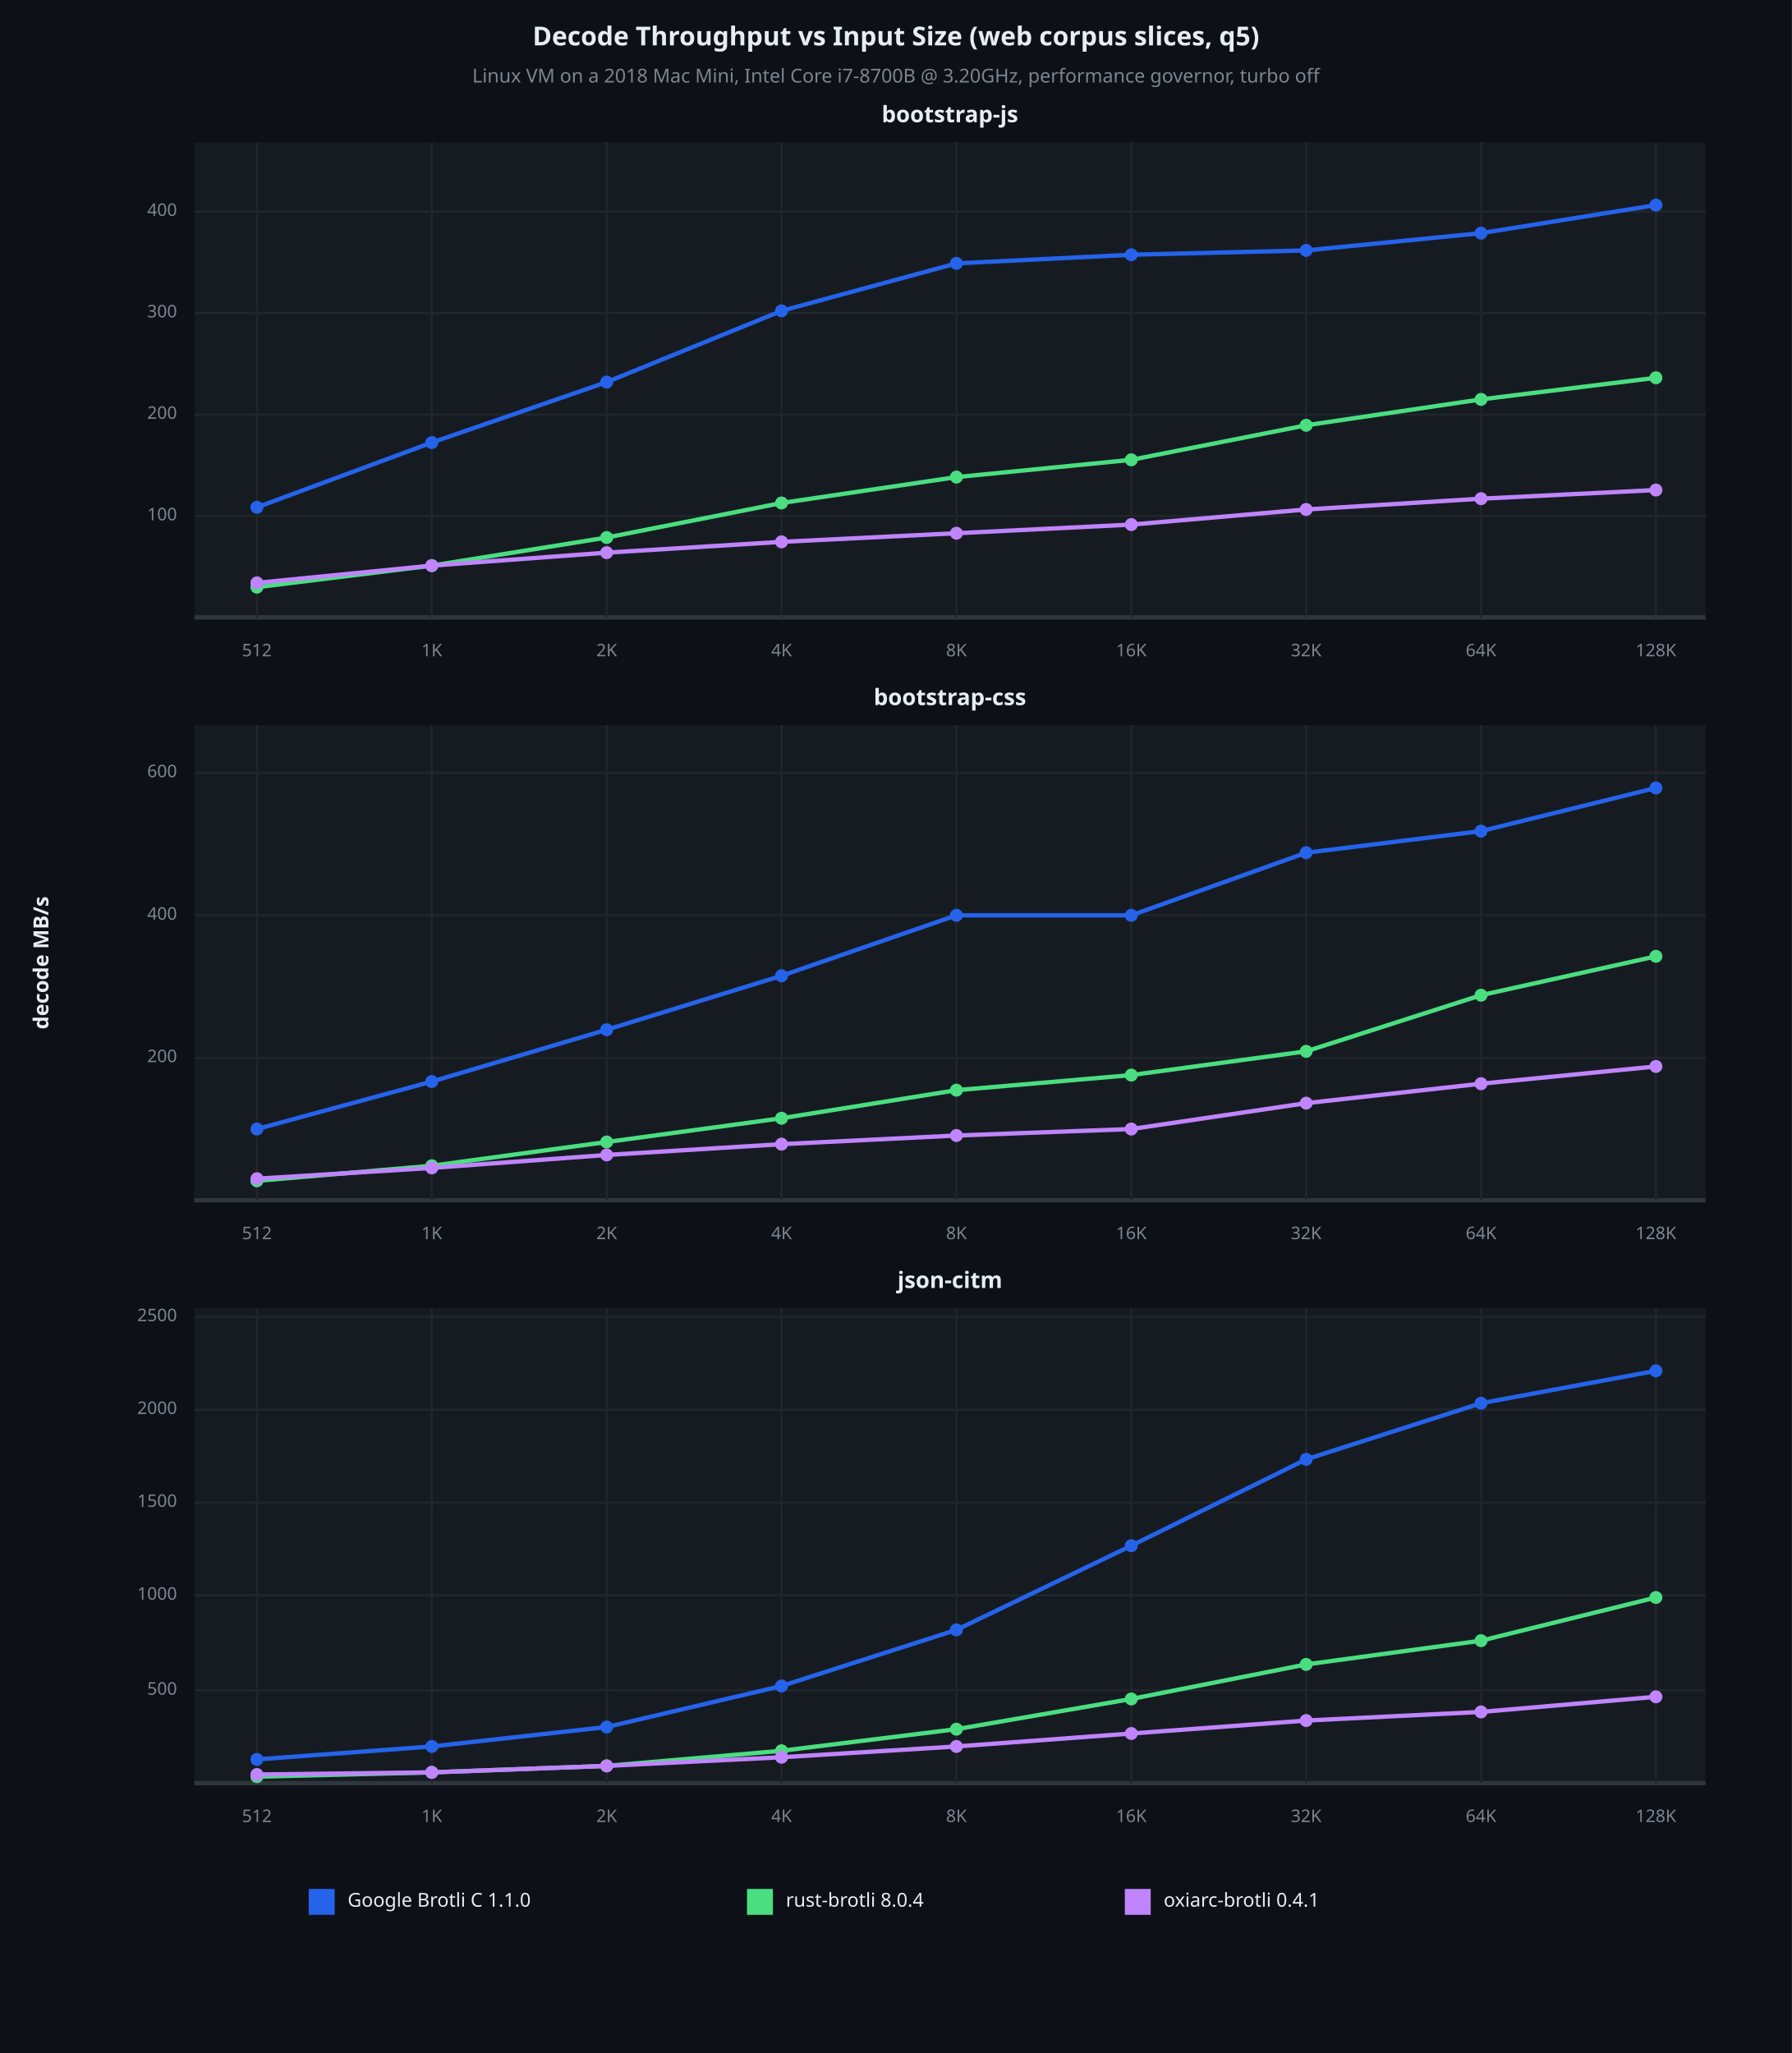
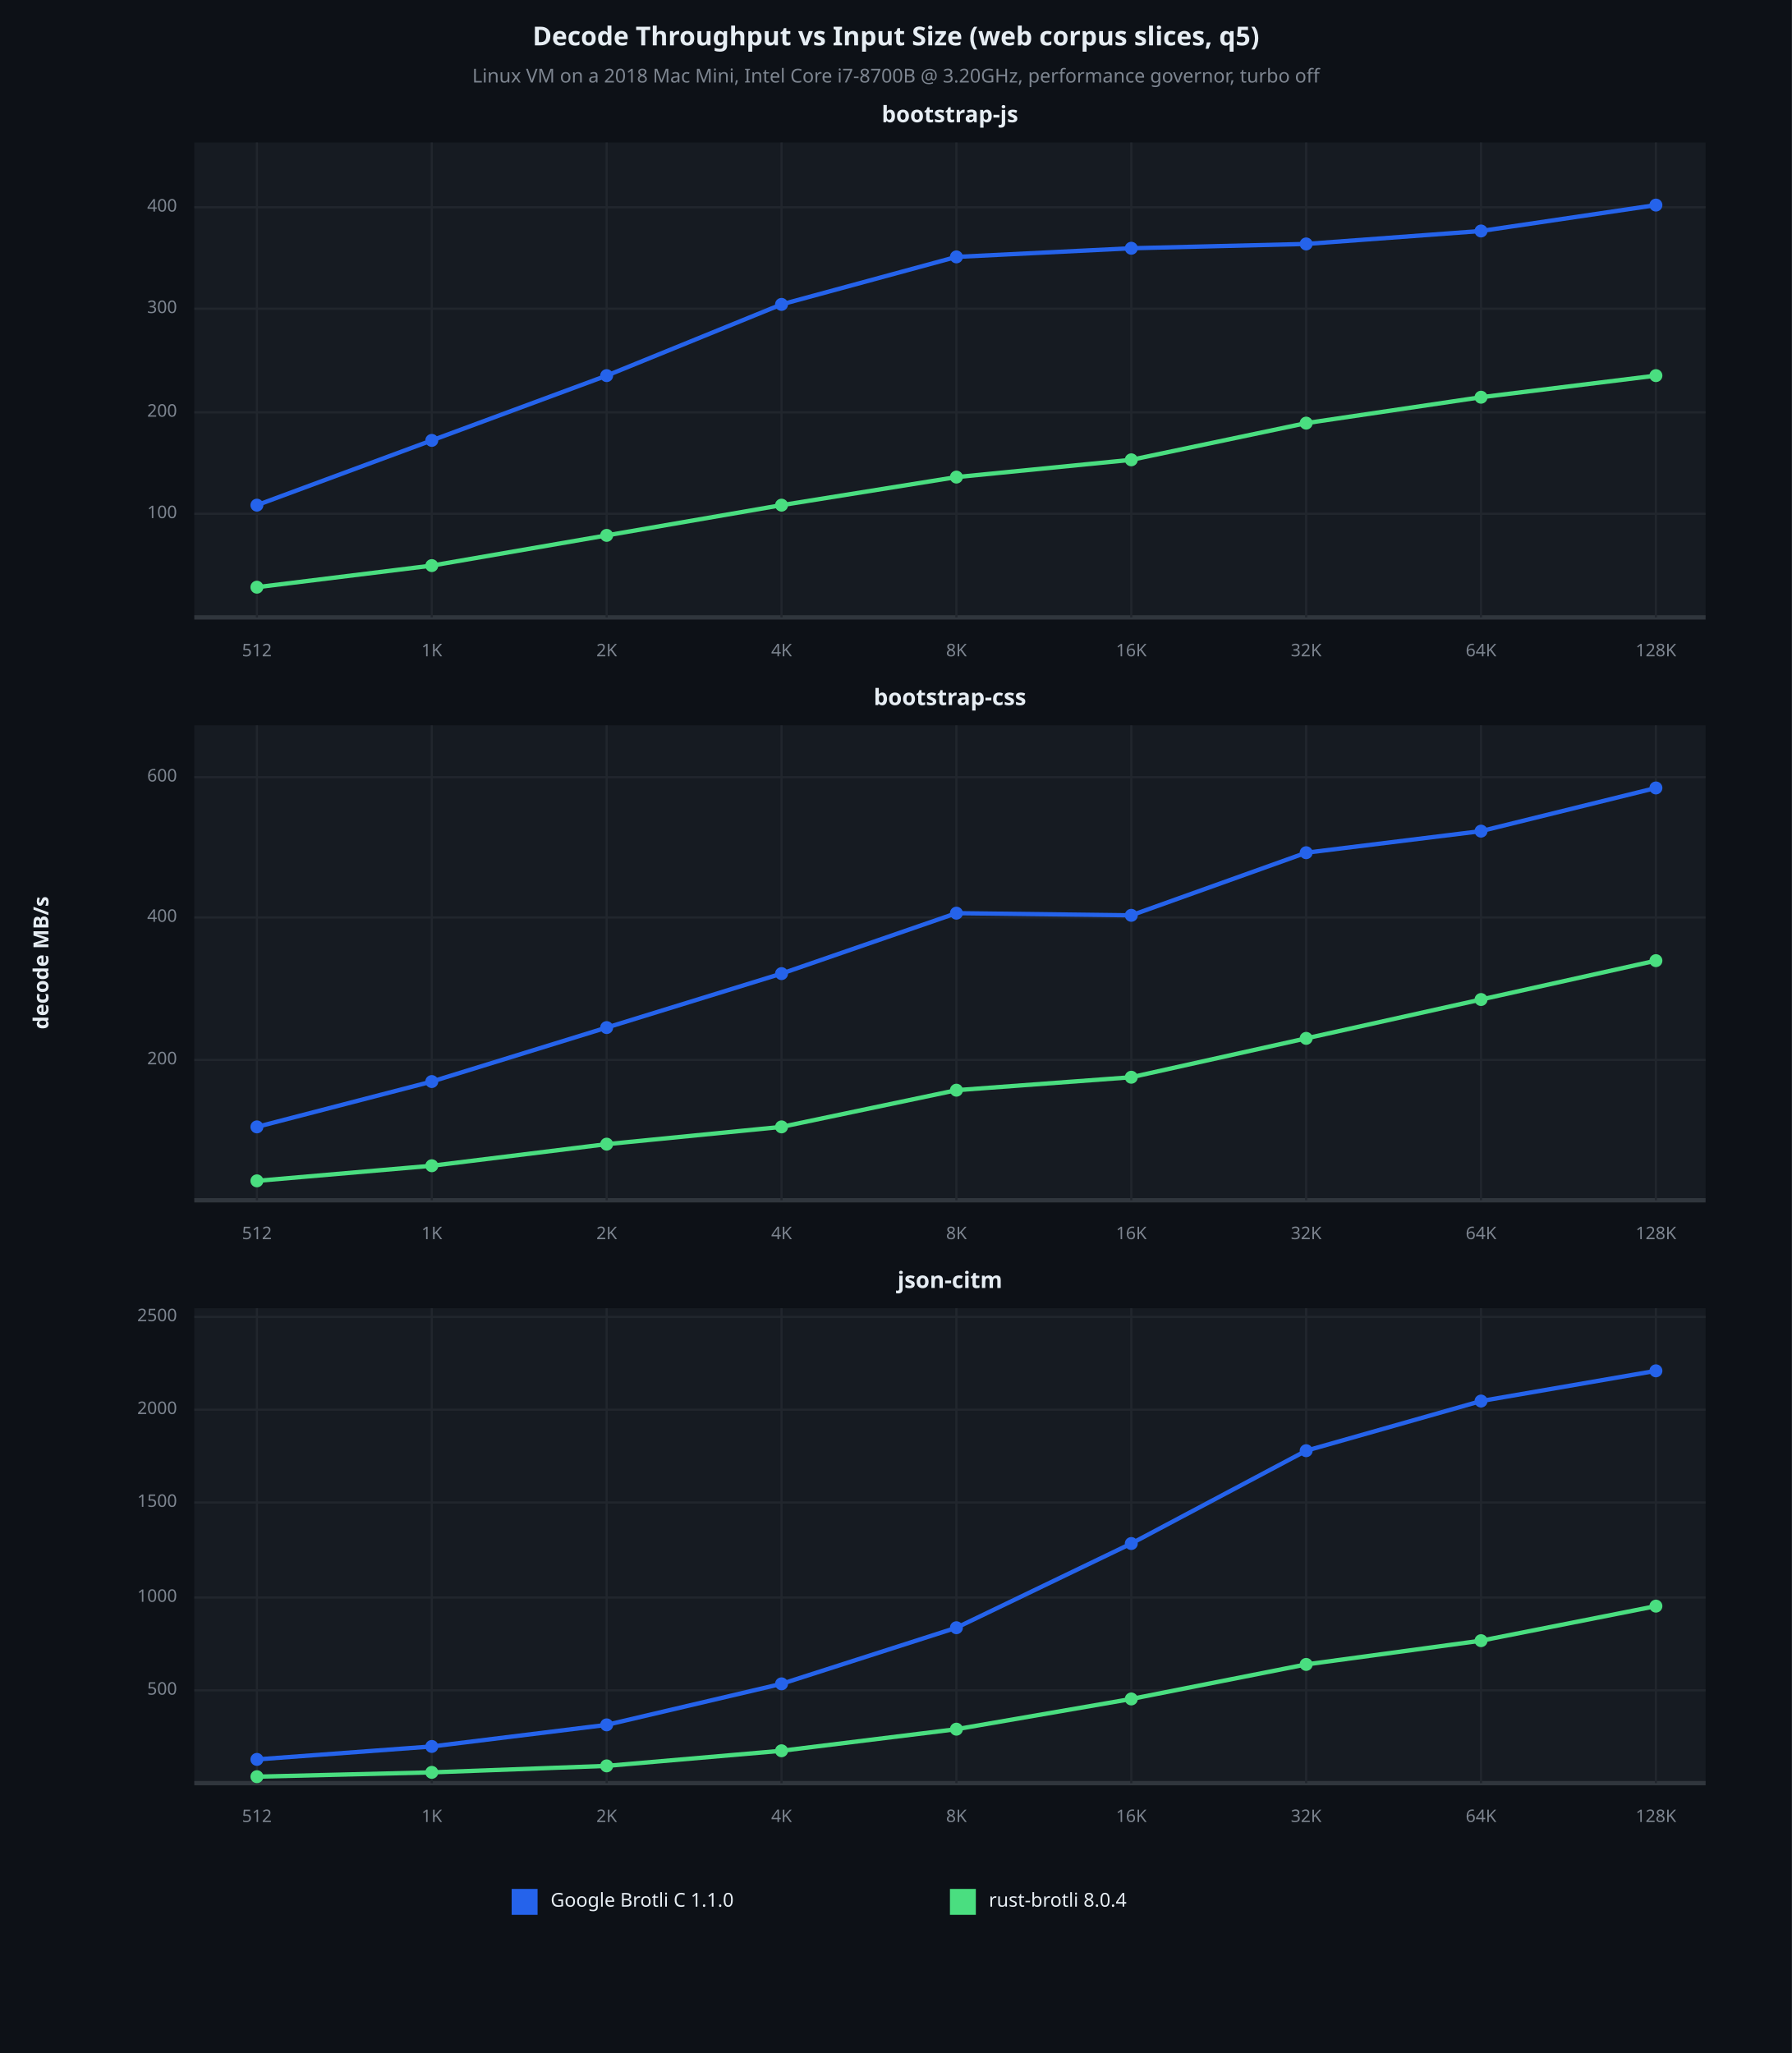
<svg xmlns="http://www.w3.org/2000/svg" viewBox="0 0 830 951" font-family="system-ui, -apple-system, sans-serif">
  <rect x="0" y="0" width="830" height="951" opacity="1" fill="#0D1117" stroke="none" />
  <text x="415" y="18" dy="0.5ex" text-anchor="middle" font-family="sans-serif" font-size="12.097" opacity="1" fill="#E6EDF3" font-weight="bold">
Decode Throughput vs Input Size (web corpus slices, q5)
</text>
  <text x="415" y="36" dy="0.5ex" text-anchor="middle" font-family="sans-serif" font-size="8.871" opacity="1" fill="#7D8590">
Linux VM on a 2018 Mac Mini, Intel Core i7-8700B @ 3.20GHz, performance governor, turbo off
</text>
  <rect x="90" y="66" width="700" height="220" opacity="1" fill="#161B22" stroke="none" />
  <text x="440" y="54" dy="0.5ex" text-anchor="middle" font-family="sans-serif" font-size="10.484" opacity="1" fill="#E6EDF3" font-weight="bold">
bootstrap-js
</text>
  <polyline fill="none" opacity="1" stroke="#30363D" stroke-width="2" points="90,286 790,286 " />
  <polyline fill="none" opacity="1" stroke="#21262D" stroke-width="1" points="119,66 119,286 " />
  <text x="119" y="302" dy="0.5ex" text-anchor="middle" font-family="sans-serif" font-size="8.065" opacity="1" fill="#7D8590">
512
</text>
  <polyline fill="none" opacity="1" stroke="#21262D" stroke-width="1" points="200,66 200,286 " />
  <text x="200" y="302" dy="0.5ex" text-anchor="middle" font-family="sans-serif" font-size="8.065" opacity="1" fill="#7D8590">
1K
</text>
  <polyline fill="none" opacity="1" stroke="#21262D" stroke-width="1" points="281,66 281,286 " />
  <text x="281" y="302" dy="0.5ex" text-anchor="middle" font-family="sans-serif" font-size="8.065" opacity="1" fill="#7D8590">
2K
</text>
  <polyline fill="none" opacity="1" stroke="#21262D" stroke-width="1" points="362,66 362,286 " />
  <text x="362" y="302" dy="0.5ex" text-anchor="middle" font-family="sans-serif" font-size="8.065" opacity="1" fill="#7D8590">
4K
</text>
  <polyline fill="none" opacity="1" stroke="#21262D" stroke-width="1" points="443,66 443,286 " />
  <text x="443" y="302" dy="0.5ex" text-anchor="middle" font-family="sans-serif" font-size="8.065" opacity="1" fill="#7D8590">
8K
</text>
  <polyline fill="none" opacity="1" stroke="#21262D" stroke-width="1" points="524,66 524,286 " />
  <text x="524" y="302" dy="0.5ex" text-anchor="middle" font-family="sans-serif" font-size="8.065" opacity="1" fill="#7D8590">
16K
</text>
  <polyline fill="none" opacity="1" stroke="#21262D" stroke-width="1" points="605,66 605,286 " />
  <text x="605" y="302" dy="0.5ex" text-anchor="middle" font-family="sans-serif" font-size="8.065" opacity="1" fill="#7D8590">
32K
</text>
  <polyline fill="none" opacity="1" stroke="#21262D" stroke-width="1" points="686,66 686,286 " />
  <text x="686" y="302" dy="0.5ex" text-anchor="middle" font-family="sans-serif" font-size="8.065" opacity="1" fill="#7D8590">
64K
</text>
  <polyline fill="none" opacity="1" stroke="#21262D" stroke-width="1" points="767,66 767,286 " />
  <text x="767" y="302" dy="0.5ex" text-anchor="middle" font-family="sans-serif" font-size="8.065" opacity="1" fill="#7D8590">
128K
</text>
-   <polyline fill="none" opacity="1" stroke="#21262D" stroke-width="1" points="90,239 790,239 " />
-   <text x="82" y="239" dy="0.5ex" text-anchor="end" font-family="sans-serif" font-size="8.065" opacity="1" fill="#7D8590">
+   <polyline fill="none" opacity="1" stroke="#21262D" stroke-width="1" points="90,238 790,238 " />
+   <text x="82" y="238" dy="0.5ex" text-anchor="end" font-family="sans-serif" font-size="8.065" opacity="1" fill="#7D8590">
100
</text>
-   <polyline fill="none" opacity="1" stroke="#21262D" stroke-width="1" points="90,192 790,192 " />
-   <text x="82" y="192" dy="0.5ex" text-anchor="end" font-family="sans-serif" font-size="8.065" opacity="1" fill="#7D8590">
+   <polyline fill="none" opacity="1" stroke="#21262D" stroke-width="1" points="90,191 790,191 " />
+   <text x="82" y="191" dy="0.5ex" text-anchor="end" font-family="sans-serif" font-size="8.065" opacity="1" fill="#7D8590">
200
</text>
-   <polyline fill="none" opacity="1" stroke="#21262D" stroke-width="1" points="90,145 790,145 " />
-   <text x="82" y="145" dy="0.5ex" text-anchor="end" font-family="sans-serif" font-size="8.065" opacity="1" fill="#7D8590">
+   <polyline fill="none" opacity="1" stroke="#21262D" stroke-width="1" points="90,143 790,143 " />
+   <text x="82" y="143" dy="0.5ex" text-anchor="end" font-family="sans-serif" font-size="8.065" opacity="1" fill="#7D8590">
300
</text>
-   <polyline fill="none" opacity="1" stroke="#21262D" stroke-width="1" points="90,98 790,98 " />
-   <text x="82" y="98" dy="0.5ex" text-anchor="end" font-family="sans-serif" font-size="8.065" opacity="1" fill="#7D8590">
+   <polyline fill="none" opacity="1" stroke="#21262D" stroke-width="1" points="90,96 790,96 " />
+   <text x="82" y="96" dy="0.5ex" text-anchor="end" font-family="sans-serif" font-size="8.065" opacity="1" fill="#7D8590">
400
</text>
-   <polyline fill="none" opacity="1" stroke="#2563EB" stroke-width="2" points="119,235 200,205 281,177 362,144 443,122 524,118 605,116 686,108 767,95 " />
-   <circle cx="119" cy="235" r="3" opacity="1" fill="#2563EB" stroke="none" stroke-width="1" />
-   <circle cx="200" cy="205" r="3" opacity="1" fill="#2563EB" stroke="none" stroke-width="1" />
-   <circle cx="281" cy="177" r="3" opacity="1" fill="#2563EB" stroke="none" stroke-width="1" />
-   <circle cx="362" cy="144" r="3" opacity="1" fill="#2563EB" stroke="none" stroke-width="1" />
-   <circle cx="443" cy="122" r="3" opacity="1" fill="#2563EB" stroke="none" stroke-width="1" />
-   <circle cx="524" cy="118" r="3" opacity="1" fill="#2563EB" stroke="none" stroke-width="1" />
-   <circle cx="605" cy="116" r="3" opacity="1" fill="#2563EB" stroke="none" stroke-width="1" />
-   <circle cx="686" cy="108" r="3" opacity="1" fill="#2563EB" stroke="none" stroke-width="1" />
+   <polyline fill="none" opacity="1" stroke="#2563EB" stroke-width="2" points="119,234 200,204 281,174 362,141 443,119 524,115 605,113 686,107 767,95 " />
+   <circle cx="119" cy="234" r="3" opacity="1" fill="#2563EB" stroke="none" stroke-width="1" />
+   <circle cx="200" cy="204" r="3" opacity="1" fill="#2563EB" stroke="none" stroke-width="1" />
+   <circle cx="281" cy="174" r="3" opacity="1" fill="#2563EB" stroke="none" stroke-width="1" />
+   <circle cx="362" cy="141" r="3" opacity="1" fill="#2563EB" stroke="none" stroke-width="1" />
+   <circle cx="443" cy="119" r="3" opacity="1" fill="#2563EB" stroke="none" stroke-width="1" />
+   <circle cx="524" cy="115" r="3" opacity="1" fill="#2563EB" stroke="none" stroke-width="1" />
+   <circle cx="605" cy="113" r="3" opacity="1" fill="#2563EB" stroke="none" stroke-width="1" />
+   <circle cx="686" cy="107" r="3" opacity="1" fill="#2563EB" stroke="none" stroke-width="1" />
  <circle cx="767" cy="95" r="3" opacity="1" fill="#2563EB" stroke="none" stroke-width="1" />
-   <polyline fill="none" opacity="1" stroke="#4ADE80" stroke-width="2" points="119,272 200,262 281,249 362,233 443,221 524,213 605,197 686,185 767,175 " />
+   <polyline fill="none" opacity="1" stroke="#4ADE80" stroke-width="2" points="119,272 200,262 281,248 362,234 443,221 524,213 605,196 686,184 767,174 " />
  <circle cx="119" cy="272" r="3" opacity="1" fill="#4ADE80" stroke="none" stroke-width="1" />
  <circle cx="200" cy="262" r="3" opacity="1" fill="#4ADE80" stroke="none" stroke-width="1" />
-   <circle cx="281" cy="249" r="3" opacity="1" fill="#4ADE80" stroke="none" stroke-width="1" />
-   <circle cx="362" cy="233" r="3" opacity="1" fill="#4ADE80" stroke="none" stroke-width="1" />
+   <circle cx="281" cy="248" r="3" opacity="1" fill="#4ADE80" stroke="none" stroke-width="1" />
+   <circle cx="362" cy="234" r="3" opacity="1" fill="#4ADE80" stroke="none" stroke-width="1" />
  <circle cx="443" cy="221" r="3" opacity="1" fill="#4ADE80" stroke="none" stroke-width="1" />
  <circle cx="524" cy="213" r="3" opacity="1" fill="#4ADE80" stroke="none" stroke-width="1" />
-   <circle cx="605" cy="197" r="3" opacity="1" fill="#4ADE80" stroke="none" stroke-width="1" />
-   <circle cx="686" cy="185" r="3" opacity="1" fill="#4ADE80" stroke="none" stroke-width="1" />
-   <circle cx="767" cy="175" r="3" opacity="1" fill="#4ADE80" stroke="none" stroke-width="1" />
-   <polyline fill="none" opacity="1" stroke="#C084FC" stroke-width="2" points="119,270 200,262 281,256 362,251 443,247 524,243 605,236 686,231 767,227 " />
-   <circle cx="119" cy="270" r="3" opacity="1" fill="#C084FC" stroke="none" stroke-width="1" />
-   <circle cx="200" cy="262" r="3" opacity="1" fill="#C084FC" stroke="none" stroke-width="1" />
-   <circle cx="281" cy="256" r="3" opacity="1" fill="#C084FC" stroke="none" stroke-width="1" />
-   <circle cx="362" cy="251" r="3" opacity="1" fill="#C084FC" stroke="none" stroke-width="1" />
-   <circle cx="443" cy="247" r="3" opacity="1" fill="#C084FC" stroke="none" stroke-width="1" />
-   <circle cx="524" cy="243" r="3" opacity="1" fill="#C084FC" stroke="none" stroke-width="1" />
-   <circle cx="605" cy="236" r="3" opacity="1" fill="#C084FC" stroke="none" stroke-width="1" />
-   <circle cx="686" cy="231" r="3" opacity="1" fill="#C084FC" stroke="none" stroke-width="1" />
-   <circle cx="767" cy="227" r="3" opacity="1" fill="#C084FC" stroke="none" stroke-width="1" />
+   <circle cx="605" cy="196" r="3" opacity="1" fill="#4ADE80" stroke="none" stroke-width="1" />
+   <circle cx="686" cy="184" r="3" opacity="1" fill="#4ADE80" stroke="none" stroke-width="1" />
+   <circle cx="767" cy="174" r="3" opacity="1" fill="#4ADE80" stroke="none" stroke-width="1" />
  <rect x="90" y="336" width="700" height="220" opacity="1" fill="#161B22" stroke="none" />
  <text x="440" y="324" dy="0.5ex" text-anchor="middle" font-family="sans-serif" font-size="10.484" opacity="1" fill="#E6EDF3" font-weight="bold">
bootstrap-css
</text>
  <polyline fill="none" opacity="1" stroke="#30363D" stroke-width="2" points="90,556 790,556 " />
  <polyline fill="none" opacity="1" stroke="#21262D" stroke-width="1" points="119,336 119,556 " />
  <text x="119" y="572" dy="0.5ex" text-anchor="middle" font-family="sans-serif" font-size="8.065" opacity="1" fill="#7D8590">
512
</text>
  <polyline fill="none" opacity="1" stroke="#21262D" stroke-width="1" points="200,336 200,556 " />
  <text x="200" y="572" dy="0.5ex" text-anchor="middle" font-family="sans-serif" font-size="8.065" opacity="1" fill="#7D8590">
1K
</text>
  <polyline fill="none" opacity="1" stroke="#21262D" stroke-width="1" points="281,336 281,556 " />
  <text x="281" y="572" dy="0.5ex" text-anchor="middle" font-family="sans-serif" font-size="8.065" opacity="1" fill="#7D8590">
2K
</text>
  <polyline fill="none" opacity="1" stroke="#21262D" stroke-width="1" points="362,336 362,556 " />
  <text x="362" y="572" dy="0.5ex" text-anchor="middle" font-family="sans-serif" font-size="8.065" opacity="1" fill="#7D8590">
4K
</text>
  <polyline fill="none" opacity="1" stroke="#21262D" stroke-width="1" points="443,336 443,556 " />
  <text x="443" y="572" dy="0.5ex" text-anchor="middle" font-family="sans-serif" font-size="8.065" opacity="1" fill="#7D8590">
8K
</text>
  <polyline fill="none" opacity="1" stroke="#21262D" stroke-width="1" points="524,336 524,556 " />
  <text x="524" y="572" dy="0.5ex" text-anchor="middle" font-family="sans-serif" font-size="8.065" opacity="1" fill="#7D8590">
16K
</text>
  <polyline fill="none" opacity="1" stroke="#21262D" stroke-width="1" points="605,336 605,556 " />
  <text x="605" y="572" dy="0.5ex" text-anchor="middle" font-family="sans-serif" font-size="8.065" opacity="1" fill="#7D8590">
32K
</text>
  <polyline fill="none" opacity="1" stroke="#21262D" stroke-width="1" points="686,336 686,556 " />
  <text x="686" y="572" dy="0.5ex" text-anchor="middle" font-family="sans-serif" font-size="8.065" opacity="1" fill="#7D8590">
64K
</text>
  <polyline fill="none" opacity="1" stroke="#21262D" stroke-width="1" points="767,336 767,556 " />
  <text x="767" y="572" dy="0.5ex" text-anchor="middle" font-family="sans-serif" font-size="8.065" opacity="1" fill="#7D8590">
128K
</text>
-   <polyline fill="none" opacity="1" stroke="#21262D" stroke-width="1" points="90,490 790,490 " />
-   <text x="82" y="490" dy="0.5ex" text-anchor="end" font-family="sans-serif" font-size="8.065" opacity="1" fill="#7D8590">
+   <polyline fill="none" opacity="1" stroke="#21262D" stroke-width="1" points="90,491 790,491 " />
+   <text x="82" y="491" dy="0.5ex" text-anchor="end" font-family="sans-serif" font-size="8.065" opacity="1" fill="#7D8590">
200
</text>
-   <polyline fill="none" opacity="1" stroke="#21262D" stroke-width="1" points="90,424 790,424 " />
-   <text x="82" y="424" dy="0.5ex" text-anchor="end" font-family="sans-serif" font-size="8.065" opacity="1" fill="#7D8590">
+   <polyline fill="none" opacity="1" stroke="#21262D" stroke-width="1" points="90,425 790,425 " />
+   <text x="82" y="425" dy="0.5ex" text-anchor="end" font-family="sans-serif" font-size="8.065" opacity="1" fill="#7D8590">
400
</text>
-   <polyline fill="none" opacity="1" stroke="#21262D" stroke-width="1" points="90,358 790,358 " />
-   <text x="82" y="358" dy="0.5ex" text-anchor="end" font-family="sans-serif" font-size="8.065" opacity="1" fill="#7D8590">
+   <polyline fill="none" opacity="1" stroke="#21262D" stroke-width="1" points="90,360 790,360 " />
+   <text x="82" y="360" dy="0.5ex" text-anchor="end" font-family="sans-serif" font-size="8.065" opacity="1" fill="#7D8590">
600
</text>
-   <polyline fill="none" opacity="1" stroke="#2563EB" stroke-width="2" points="119,523 200,501 281,477 362,452 443,424 524,424 605,395 686,385 767,365 " />
-   <circle cx="119" cy="523" r="3" opacity="1" fill="#2563EB" stroke="none" stroke-width="1" />
+   <polyline fill="none" opacity="1" stroke="#2563EB" stroke-width="2" points="119,522 200,501 281,476 362,451 443,423 524,424 605,395 686,385 767,365 " />
+   <circle cx="119" cy="522" r="3" opacity="1" fill="#2563EB" stroke="none" stroke-width="1" />
  <circle cx="200" cy="501" r="3" opacity="1" fill="#2563EB" stroke="none" stroke-width="1" />
-   <circle cx="281" cy="477" r="3" opacity="1" fill="#2563EB" stroke="none" stroke-width="1" />
-   <circle cx="362" cy="452" r="3" opacity="1" fill="#2563EB" stroke="none" stroke-width="1" />
-   <circle cx="443" cy="424" r="3" opacity="1" fill="#2563EB" stroke="none" stroke-width="1" />
+   <circle cx="281" cy="476" r="3" opacity="1" fill="#2563EB" stroke="none" stroke-width="1" />
+   <circle cx="362" cy="451" r="3" opacity="1" fill="#2563EB" stroke="none" stroke-width="1" />
+   <circle cx="443" cy="423" r="3" opacity="1" fill="#2563EB" stroke="none" stroke-width="1" />
  <circle cx="524" cy="424" r="3" opacity="1" fill="#2563EB" stroke="none" stroke-width="1" />
  <circle cx="605" cy="395" r="3" opacity="1" fill="#2563EB" stroke="none" stroke-width="1" />
  <circle cx="686" cy="385" r="3" opacity="1" fill="#2563EB" stroke="none" stroke-width="1" />
  <circle cx="767" cy="365" r="3" opacity="1" fill="#2563EB" stroke="none" stroke-width="1" />
-   <polyline fill="none" opacity="1" stroke="#4ADE80" stroke-width="2" points="119,547 200,540 281,529 362,518 443,505 524,498 605,487 686,461 767,443 " />
+   <polyline fill="none" opacity="1" stroke="#4ADE80" stroke-width="2" points="119,547 200,540 281,530 362,522 443,505 524,499 605,481 686,463 767,445 " />
  <circle cx="119" cy="547" r="3" opacity="1" fill="#4ADE80" stroke="none" stroke-width="1" />
  <circle cx="200" cy="540" r="3" opacity="1" fill="#4ADE80" stroke="none" stroke-width="1" />
-   <circle cx="281" cy="529" r="3" opacity="1" fill="#4ADE80" stroke="none" stroke-width="1" />
-   <circle cx="362" cy="518" r="3" opacity="1" fill="#4ADE80" stroke="none" stroke-width="1" />
+   <circle cx="281" cy="530" r="3" opacity="1" fill="#4ADE80" stroke="none" stroke-width="1" />
+   <circle cx="362" cy="522" r="3" opacity="1" fill="#4ADE80" stroke="none" stroke-width="1" />
  <circle cx="443" cy="505" r="3" opacity="1" fill="#4ADE80" stroke="none" stroke-width="1" />
-   <circle cx="524" cy="498" r="3" opacity="1" fill="#4ADE80" stroke="none" stroke-width="1" />
-   <circle cx="605" cy="487" r="3" opacity="1" fill="#4ADE80" stroke="none" stroke-width="1" />
-   <circle cx="686" cy="461" r="3" opacity="1" fill="#4ADE80" stroke="none" stroke-width="1" />
-   <circle cx="767" cy="443" r="3" opacity="1" fill="#4ADE80" stroke="none" stroke-width="1" />
-   <polyline fill="none" opacity="1" stroke="#C084FC" stroke-width="2" points="119,546 200,541 281,535 362,530 443,526 524,523 605,511 686,502 767,494 " />
-   <circle cx="119" cy="546" r="3" opacity="1" fill="#C084FC" stroke="none" stroke-width="1" />
-   <circle cx="200" cy="541" r="3" opacity="1" fill="#C084FC" stroke="none" stroke-width="1" />
-   <circle cx="281" cy="535" r="3" opacity="1" fill="#C084FC" stroke="none" stroke-width="1" />
-   <circle cx="362" cy="530" r="3" opacity="1" fill="#C084FC" stroke="none" stroke-width="1" />
-   <circle cx="443" cy="526" r="3" opacity="1" fill="#C084FC" stroke="none" stroke-width="1" />
-   <circle cx="524" cy="523" r="3" opacity="1" fill="#C084FC" stroke="none" stroke-width="1" />
-   <circle cx="605" cy="511" r="3" opacity="1" fill="#C084FC" stroke="none" stroke-width="1" />
-   <circle cx="686" cy="502" r="3" opacity="1" fill="#C084FC" stroke="none" stroke-width="1" />
-   <circle cx="767" cy="494" r="3" opacity="1" fill="#C084FC" stroke="none" stroke-width="1" />
+   <circle cx="524" cy="499" r="3" opacity="1" fill="#4ADE80" stroke="none" stroke-width="1" />
+   <circle cx="605" cy="481" r="3" opacity="1" fill="#4ADE80" stroke="none" stroke-width="1" />
+   <circle cx="686" cy="463" r="3" opacity="1" fill="#4ADE80" stroke="none" stroke-width="1" />
+   <circle cx="767" cy="445" r="3" opacity="1" fill="#4ADE80" stroke="none" stroke-width="1" />
  <rect x="90" y="606" width="700" height="220" opacity="1" fill="#161B22" stroke="none" />
  <text x="440" y="594" dy="0.5ex" text-anchor="middle" font-family="sans-serif" font-size="10.484" opacity="1" fill="#E6EDF3" font-weight="bold">
json-citm
</text>
  <polyline fill="none" opacity="1" stroke="#30363D" stroke-width="2" points="90,826 790,826 " />
  <polyline fill="none" opacity="1" stroke="#21262D" stroke-width="1" points="119,606 119,826 " />
  <text x="119" y="842" dy="0.5ex" text-anchor="middle" font-family="sans-serif" font-size="8.065" opacity="1" fill="#7D8590">
512
</text>
  <polyline fill="none" opacity="1" stroke="#21262D" stroke-width="1" points="200,606 200,826 " />
  <text x="200" y="842" dy="0.5ex" text-anchor="middle" font-family="sans-serif" font-size="8.065" opacity="1" fill="#7D8590">
1K
</text>
  <polyline fill="none" opacity="1" stroke="#21262D" stroke-width="1" points="281,606 281,826 " />
  <text x="281" y="842" dy="0.5ex" text-anchor="middle" font-family="sans-serif" font-size="8.065" opacity="1" fill="#7D8590">
2K
</text>
  <polyline fill="none" opacity="1" stroke="#21262D" stroke-width="1" points="362,606 362,826 " />
  <text x="362" y="842" dy="0.5ex" text-anchor="middle" font-family="sans-serif" font-size="8.065" opacity="1" fill="#7D8590">
4K
</text>
  <polyline fill="none" opacity="1" stroke="#21262D" stroke-width="1" points="443,606 443,826 " />
  <text x="443" y="842" dy="0.5ex" text-anchor="middle" font-family="sans-serif" font-size="8.065" opacity="1" fill="#7D8590">
8K
</text>
  <polyline fill="none" opacity="1" stroke="#21262D" stroke-width="1" points="524,606 524,826 " />
  <text x="524" y="842" dy="0.5ex" text-anchor="middle" font-family="sans-serif" font-size="8.065" opacity="1" fill="#7D8590">
16K
</text>
  <polyline fill="none" opacity="1" stroke="#21262D" stroke-width="1" points="605,606 605,826 " />
  <text x="605" y="842" dy="0.5ex" text-anchor="middle" font-family="sans-serif" font-size="8.065" opacity="1" fill="#7D8590">
32K
</text>
  <polyline fill="none" opacity="1" stroke="#21262D" stroke-width="1" points="686,606 686,826 " />
  <text x="686" y="842" dy="0.5ex" text-anchor="middle" font-family="sans-serif" font-size="8.065" opacity="1" fill="#7D8590">
64K
</text>
  <polyline fill="none" opacity="1" stroke="#21262D" stroke-width="1" points="767,606 767,826 " />
  <text x="767" y="842" dy="0.5ex" text-anchor="middle" font-family="sans-serif" font-size="8.065" opacity="1" fill="#7D8590">
128K
</text>
  <polyline fill="none" opacity="1" stroke="#21262D" stroke-width="1" points="90,783 790,783 " />
  <text x="82" y="783" dy="0.5ex" text-anchor="end" font-family="sans-serif" font-size="8.065" opacity="1" fill="#7D8590">
500
</text>
-   <polyline fill="none" opacity="1" stroke="#21262D" stroke-width="1" points="90,739 790,739 " />
-   <text x="82" y="739" dy="0.5ex" text-anchor="end" font-family="sans-serif" font-size="8.065" opacity="1" fill="#7D8590">
+   <polyline fill="none" opacity="1" stroke="#21262D" stroke-width="1" points="90,740 790,740 " />
+   <text x="82" y="740" dy="0.5ex" text-anchor="end" font-family="sans-serif" font-size="8.065" opacity="1" fill="#7D8590">
1000
</text>
  <polyline fill="none" opacity="1" stroke="#21262D" stroke-width="1" points="90,696 790,696 " />
  <text x="82" y="696" dy="0.5ex" text-anchor="end" font-family="sans-serif" font-size="8.065" opacity="1" fill="#7D8590">
1500
</text>
  <polyline fill="none" opacity="1" stroke="#21262D" stroke-width="1" points="90,653 790,653 " />
  <text x="82" y="653" dy="0.5ex" text-anchor="end" font-family="sans-serif" font-size="8.065" opacity="1" fill="#7D8590">
2000
</text>
  <polyline fill="none" opacity="1" stroke="#21262D" stroke-width="1" points="90,610 790,610 " />
  <text x="82" y="610" dy="0.5ex" text-anchor="end" font-family="sans-serif" font-size="8.065" opacity="1" fill="#7D8590">
2500
</text>
-   <polyline fill="none" opacity="1" stroke="#2563EB" stroke-width="2" points="119,815 200,809 281,800 362,781 443,755 524,716 605,676 686,650 767,635 " />
+   <polyline fill="none" opacity="1" stroke="#2563EB" stroke-width="2" points="119,815 200,809 281,799 362,780 443,754 524,715 605,672 686,649 767,635 " />
  <circle cx="119" cy="815" r="3" opacity="1" fill="#2563EB" stroke="none" stroke-width="1" />
  <circle cx="200" cy="809" r="3" opacity="1" fill="#2563EB" stroke="none" stroke-width="1" />
-   <circle cx="281" cy="800" r="3" opacity="1" fill="#2563EB" stroke="none" stroke-width="1" />
-   <circle cx="362" cy="781" r="3" opacity="1" fill="#2563EB" stroke="none" stroke-width="1" />
-   <circle cx="443" cy="755" r="3" opacity="1" fill="#2563EB" stroke="none" stroke-width="1" />
-   <circle cx="524" cy="716" r="3" opacity="1" fill="#2563EB" stroke="none" stroke-width="1" />
-   <circle cx="605" cy="676" r="3" opacity="1" fill="#2563EB" stroke="none" stroke-width="1" />
-   <circle cx="686" cy="650" r="3" opacity="1" fill="#2563EB" stroke="none" stroke-width="1" />
+   <circle cx="281" cy="799" r="3" opacity="1" fill="#2563EB" stroke="none" stroke-width="1" />
+   <circle cx="362" cy="780" r="3" opacity="1" fill="#2563EB" stroke="none" stroke-width="1" />
+   <circle cx="443" cy="754" r="3" opacity="1" fill="#2563EB" stroke="none" stroke-width="1" />
+   <circle cx="524" cy="715" r="3" opacity="1" fill="#2563EB" stroke="none" stroke-width="1" />
+   <circle cx="605" cy="672" r="3" opacity="1" fill="#2563EB" stroke="none" stroke-width="1" />
+   <circle cx="686" cy="649" r="3" opacity="1" fill="#2563EB" stroke="none" stroke-width="1" />
  <circle cx="767" cy="635" r="3" opacity="1" fill="#2563EB" stroke="none" stroke-width="1" />
-   <polyline fill="none" opacity="1" stroke="#4ADE80" stroke-width="2" points="119,823 200,821 281,818 362,811 443,801 524,787 605,771 686,760 767,740 " />
+   <polyline fill="none" opacity="1" stroke="#4ADE80" stroke-width="2" points="119,823 200,821 281,818 362,811 443,801 524,787 605,771 686,760 767,744 " />
  <circle cx="119" cy="823" r="3" opacity="1" fill="#4ADE80" stroke="none" stroke-width="1" />
  <circle cx="200" cy="821" r="3" opacity="1" fill="#4ADE80" stroke="none" stroke-width="1" />
  <circle cx="281" cy="818" r="3" opacity="1" fill="#4ADE80" stroke="none" stroke-width="1" />
  <circle cx="362" cy="811" r="3" opacity="1" fill="#4ADE80" stroke="none" stroke-width="1" />
  <circle cx="443" cy="801" r="3" opacity="1" fill="#4ADE80" stroke="none" stroke-width="1" />
  <circle cx="524" cy="787" r="3" opacity="1" fill="#4ADE80" stroke="none" stroke-width="1" />
  <circle cx="605" cy="771" r="3" opacity="1" fill="#4ADE80" stroke="none" stroke-width="1" />
  <circle cx="686" cy="760" r="3" opacity="1" fill="#4ADE80" stroke="none" stroke-width="1" />
-   <circle cx="767" cy="740" r="3" opacity="1" fill="#4ADE80" stroke="none" stroke-width="1" />
-   <polyline fill="none" opacity="1" stroke="#C084FC" stroke-width="2" points="119,822 200,821 281,818 362,814 443,809 524,803 605,797 686,793 767,786 " />
-   <circle cx="119" cy="822" r="3" opacity="1" fill="#C084FC" stroke="none" stroke-width="1" />
-   <circle cx="200" cy="821" r="3" opacity="1" fill="#C084FC" stroke="none" stroke-width="1" />
-   <circle cx="281" cy="818" r="3" opacity="1" fill="#C084FC" stroke="none" stroke-width="1" />
-   <circle cx="362" cy="814" r="3" opacity="1" fill="#C084FC" stroke="none" stroke-width="1" />
-   <circle cx="443" cy="809" r="3" opacity="1" fill="#C084FC" stroke="none" stroke-width="1" />
-   <circle cx="524" cy="803" r="3" opacity="1" fill="#C084FC" stroke="none" stroke-width="1" />
-   <circle cx="605" cy="797" r="3" opacity="1" fill="#C084FC" stroke="none" stroke-width="1" />
-   <circle cx="686" cy="793" r="3" opacity="1" fill="#C084FC" stroke="none" stroke-width="1" />
-   <circle cx="767" cy="786" r="3" opacity="1" fill="#C084FC" stroke="none" stroke-width="1" />
+   <circle cx="767" cy="744" r="3" opacity="1" fill="#4ADE80" stroke="none" stroke-width="1" />
  <text x="20" y="446" dy="0.5ex" text-anchor="middle" font-family="sans-serif" font-size="9.677" opacity="1" fill="#E6EDF3" font-weight="bold" transform="rotate(270, 20, 446)">
decode MB/s
</text>
-   <rect x="143" y="875" width="12" height="12" opacity="1" fill="#2563EB" stroke="none" />
-   <text x="161" y="881" dy="0.5ex" text-anchor="start" font-family="sans-serif" font-size="8.871" opacity="1" fill="#E6EDF3">
+   <rect x="237" y="875" width="12" height="12" opacity="1" fill="#2563EB" stroke="none" />
+   <text x="255" y="881" dy="0.5ex" text-anchor="start" font-family="sans-serif" font-size="8.871" opacity="1" fill="#E6EDF3">
Google Brotli C 1.1.0
</text>
-   <rect x="346" y="875" width="12" height="12" opacity="1" fill="#4ADE80" stroke="none" />
-   <text x="364" y="881" dy="0.5ex" text-anchor="start" font-family="sans-serif" font-size="8.871" opacity="1" fill="#E6EDF3">
+   <rect x="440" y="875" width="12" height="12" opacity="1" fill="#4ADE80" stroke="none" />
+   <text x="458" y="881" dy="0.5ex" text-anchor="start" font-family="sans-serif" font-size="8.871" opacity="1" fill="#E6EDF3">
rust-brotli 8.0.4
</text>
-   <rect x="521" y="875" width="12" height="12" opacity="1" fill="#C084FC" stroke="none" />
-   <text x="539" y="881" dy="0.5ex" text-anchor="start" font-family="sans-serif" font-size="8.871" opacity="1" fill="#E6EDF3">
- oxiarc-brotli 0.4.1
- </text>
</svg>
